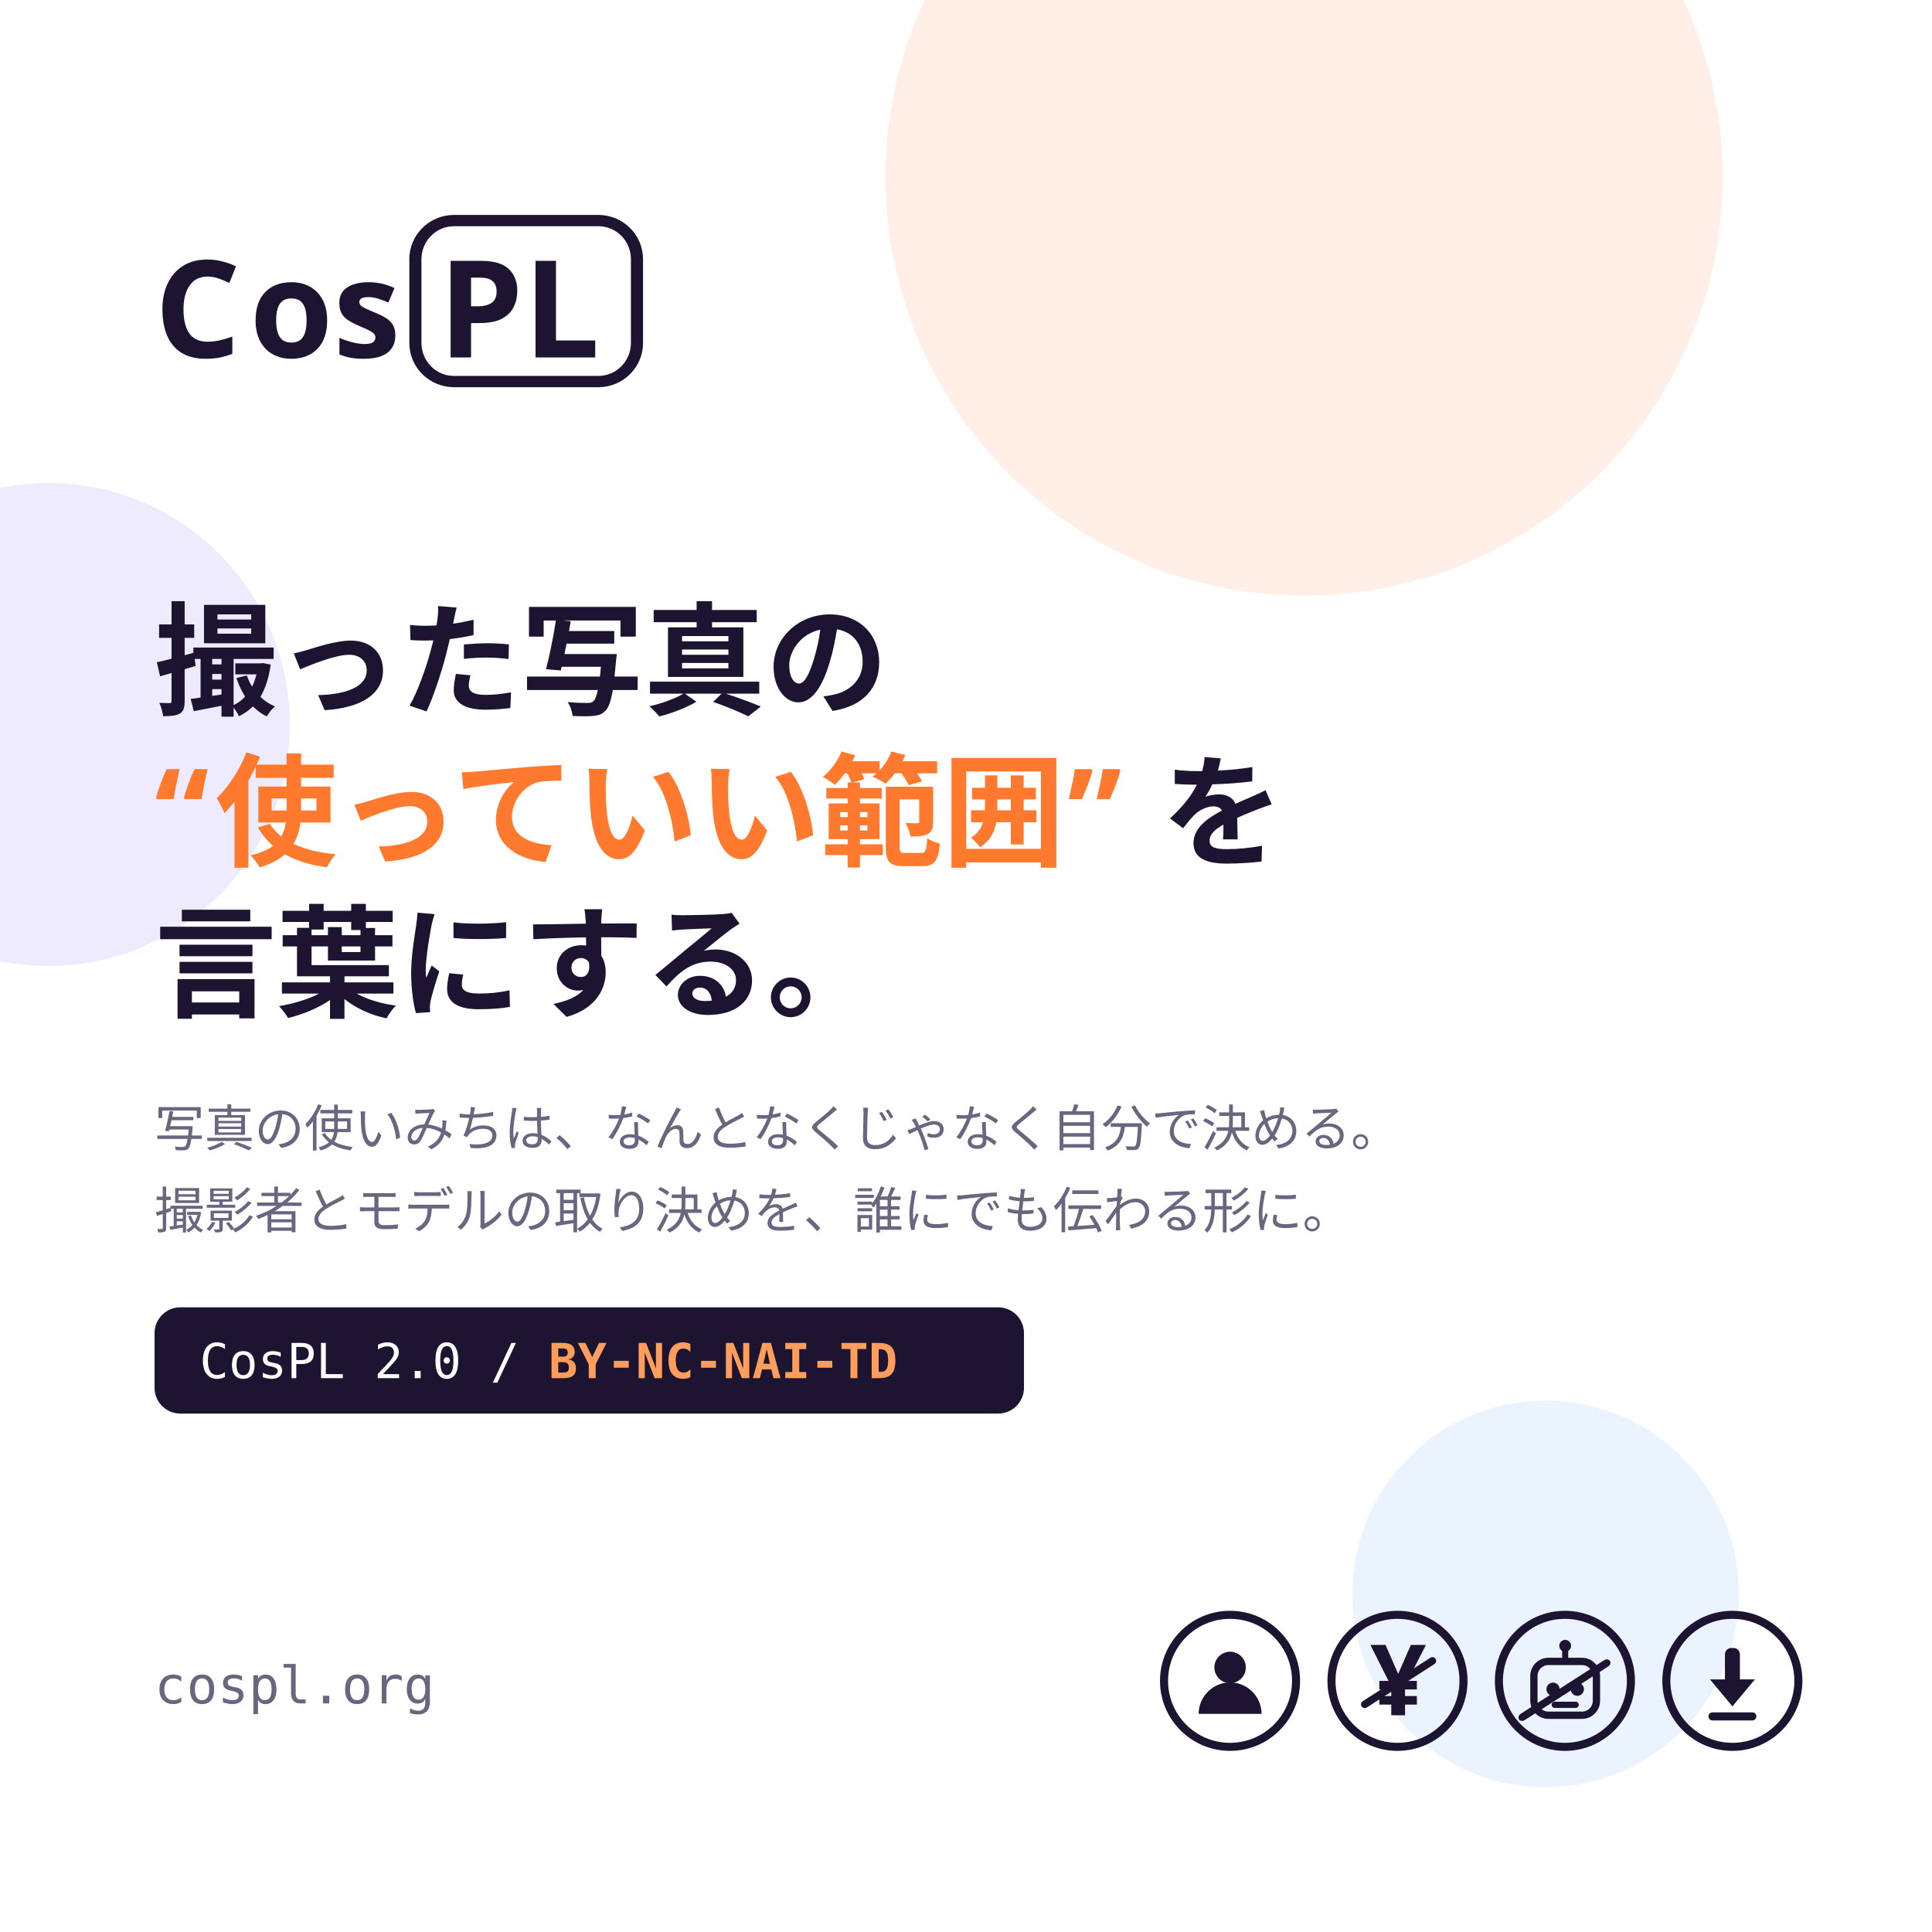
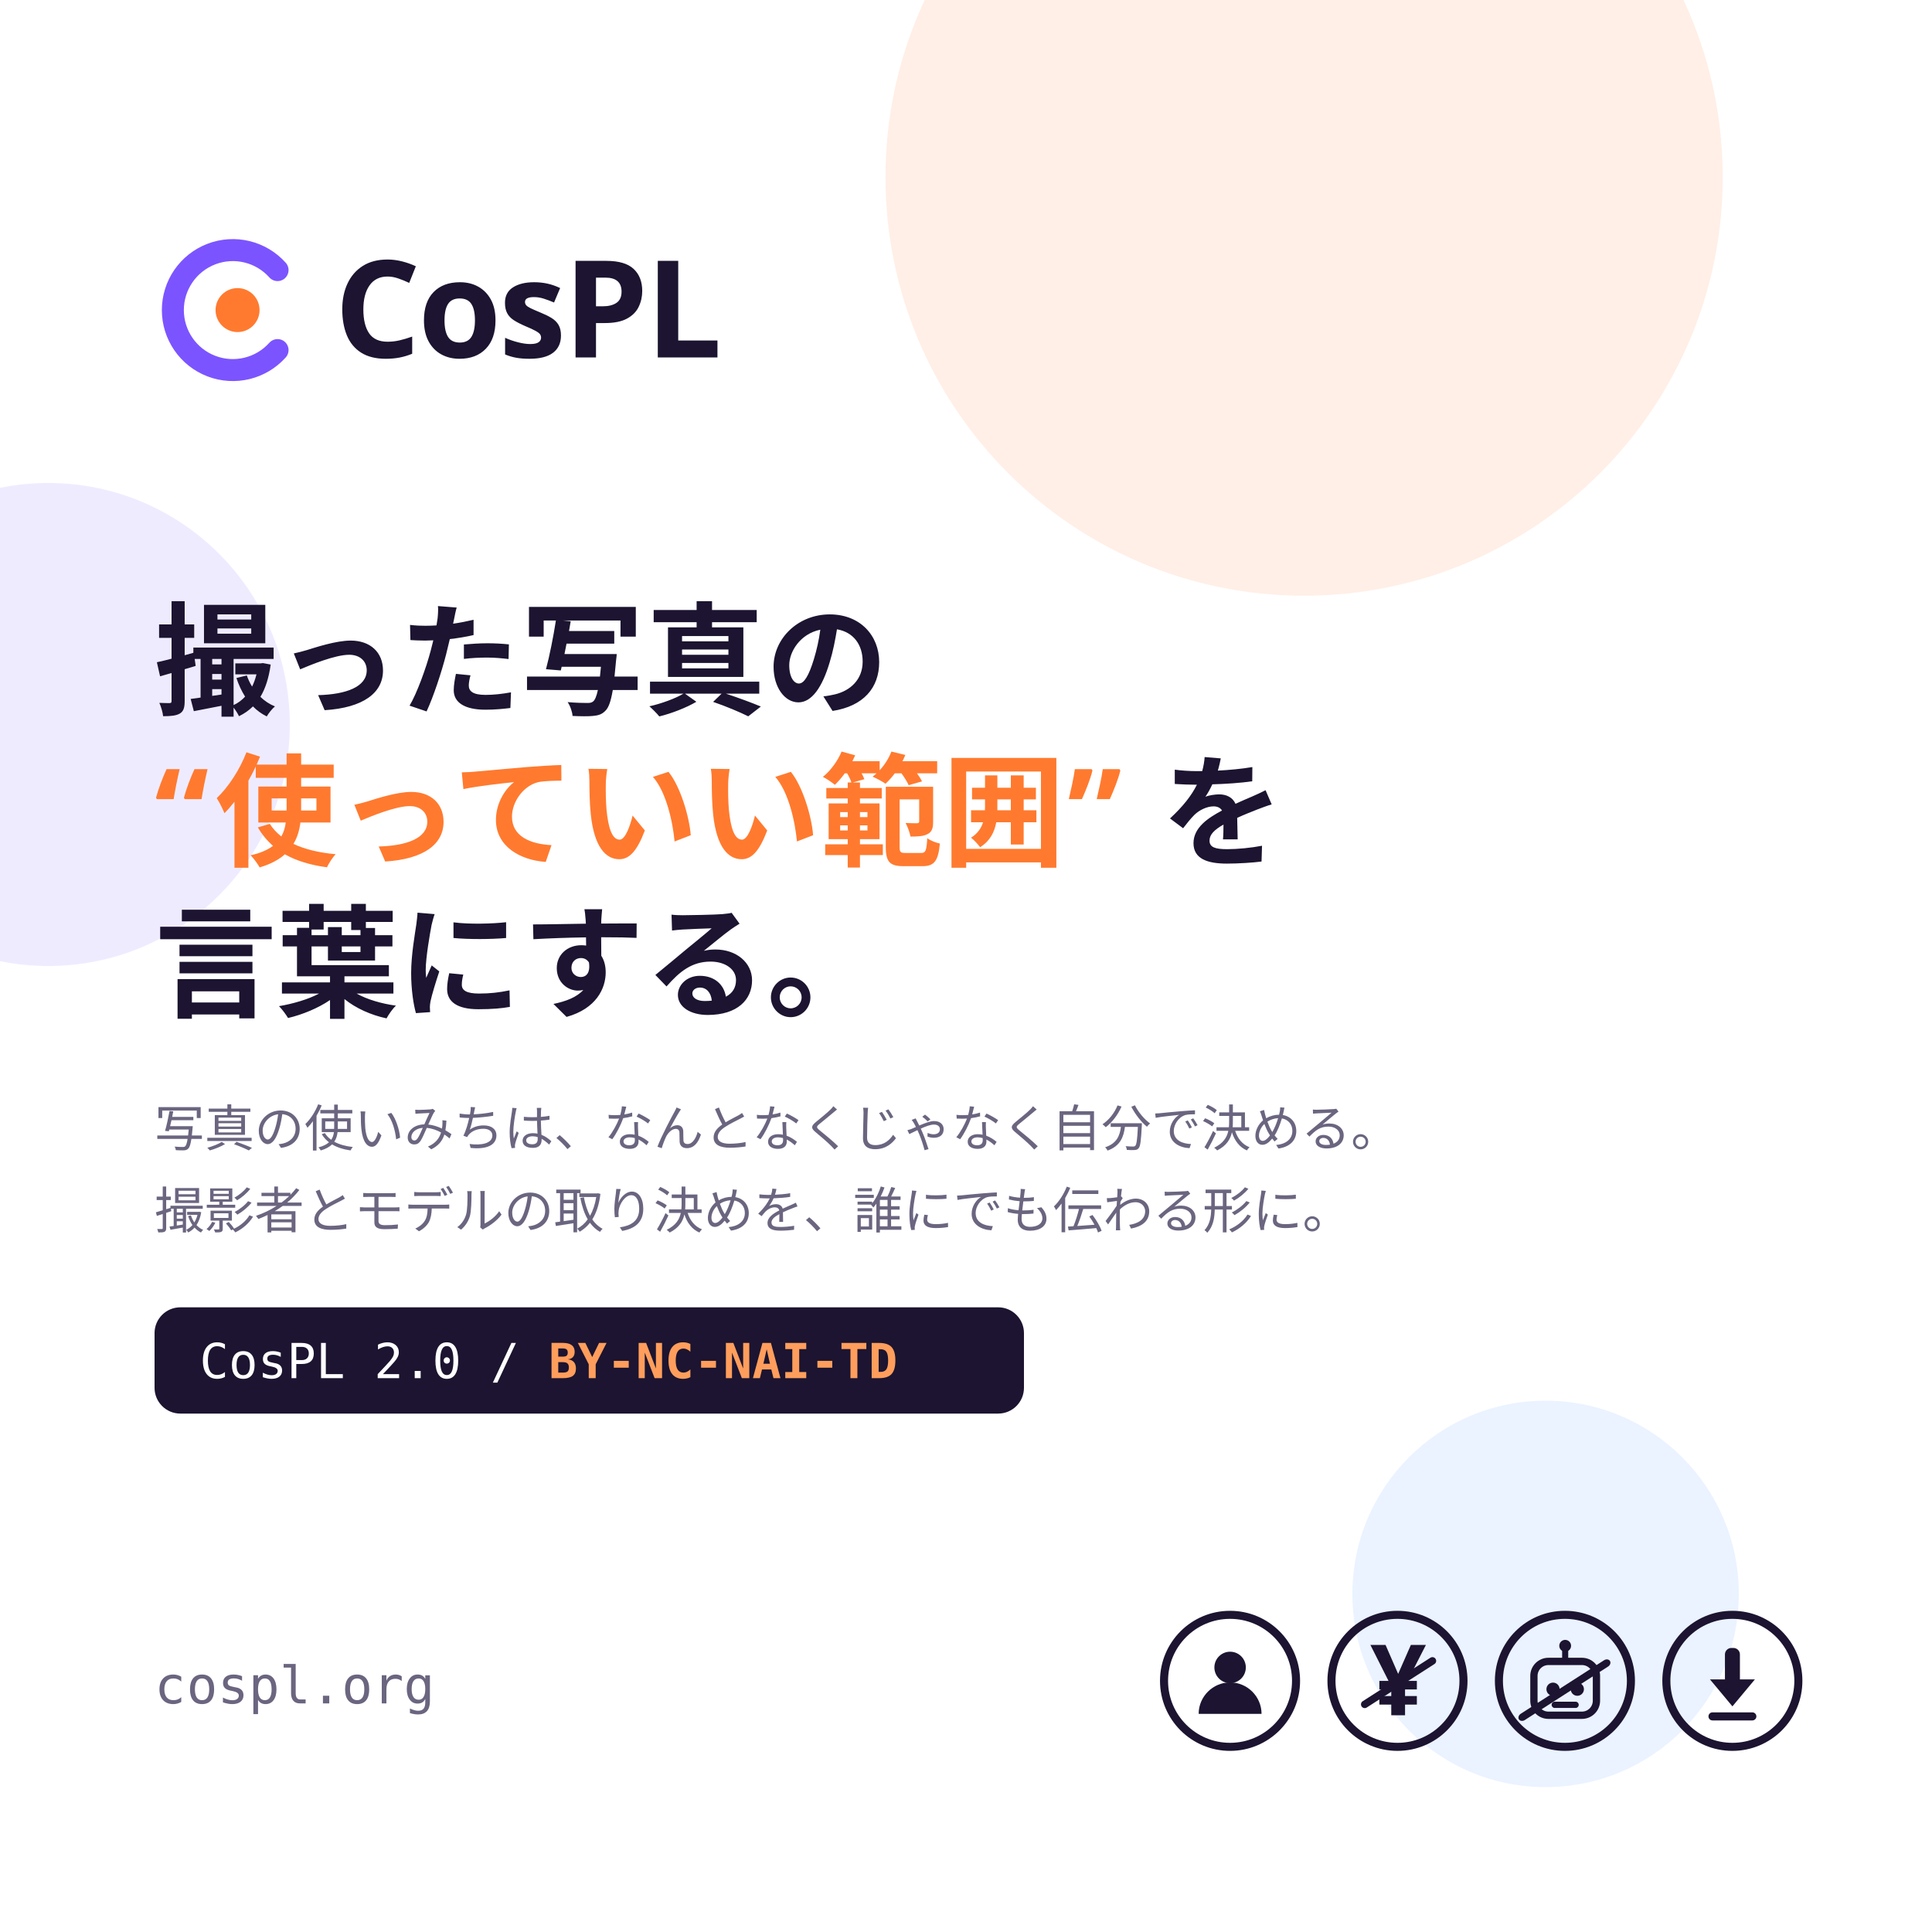
<svg xmlns="http://www.w3.org/2000/svg" width="100%" height="100%" viewBox="0 0 1200 1200" version="1.1" xml:space="preserve" style="fill-rule:evenodd;clip-rule:evenodd;">
  <rect x="0" y="0" width="1200" height="1200" style="fill:white;" />
  <circle cx="810" cy="110" r="260" style="fill:rgb(255,122,47);fill-opacity:0.12;" />
  <circle cx="30" cy="450" r="150" style="fill:rgb(123,84,255);fill-opacity:0.12;" />
  <circle cx="960" cy="990" r="120" style="fill:rgb(47,139,255);fill-opacity:0.1;" />
  <g>
-     <g transform="matrix(1,0,0,1,96,222)">
-       <text x="0px" y="0px" style="font-family:'Space Grotesk', sans-serif;font-weight:700;font-size:84px;fill:rgb(28,20,48);">C<tspan x="58.982px 108.613px " y="0px 0px ">os</tspan>
-       </text>
+     <g transform="translate(140.1 192.6) scale(1.242) translate(-46 -50)">
+       <path class="mk-c" d="M72 30A30 30 0 1 0 72 70" fill="none" stroke="#7b54ff" stroke-width="11" stroke-linecap="round" />
+       <circle class="mk-dot" cx="52" cy="50" r="11" fill="#ff7a2f" />
    </g>
-     <g transform="matrix(1.07534,0,0,1,-19.4378,13)">
-       <path d="M386,148L386,200C386,213.246 375.999,224 363.681,224L280.319,224C268.001,224 258,213.246 258,200L258,148C258,134.754 268.001,124 280.319,124L363.681,124C375.999,124 386,134.754 386,148Z" style="fill:none;stroke:rgb(28,20,48);stroke-width:7px;" />
-     </g>
-     <g transform="matrix(1,0,0,1,326,222)">
-       <text x="-53.669px" y="0px" style="font-family:'Space Grotesk', sans-serif;font-weight:700;font-size:84px;fill:rgb(28,20,48);">PL</text>
-     </g>
+     <text x="207.72" y="222" font-family="Space Grotesk, sans-serif" font-weight="700" font-size="84" letter-spacing="-0.02em" fill="#1c1430">CosPL</text>
  </g>
  <g>
    <g transform="matrix(1,0,0,1,96,438)">
      <text x="0px" y="0px" style="font-family:'Zen Kaku Gothic New', sans-serif;font-weight:700;font-size:76px;fill:rgb(28,20,48);">撮<tspan x="75.62px 151.24px 226.86px 302.48px 378.1px " y="0px 0px 0px 0px 0px ">った写真の</tspan>
      </text>
    </g>
    <g transform="matrix(1,0,0,1,96,532)">
      <text x="0px" y="0px" style="font-family:'Space Grotesk', sans-serif;font-weight:700;font-size:76px;fill:rgb(255,122,47);">“</text>
      <text x="37.62px" y="0px" style="font-family:'Zen Kaku Gothic New', sans-serif;font-weight:700;font-size:76px;fill:rgb(255,122,47);">使<tspan x="113.24px 188.86px 264.48px 340.1px 415.72px 491.34px " y="0px 0px 0px 0px 0px 0px ">っていい範囲</tspan>
      </text>
      <text x="566.96px" y="0px" style="font-family:'Space Grotesk', sans-serif;font-weight:700;font-size:76px;fill:rgb(255,122,47);">”</text>
      <text x="625.315px" y="0px" style="font-family:'Zen Kaku Gothic New', sans-serif;font-weight:700;font-size:76px;fill:rgb(28,20,48);">を</text>
    </g>
    <g transform="matrix(1,0,0,1,96,626)">
      <text x="0px" y="0px" style="font-family:'Zen Kaku Gothic New', sans-serif;font-weight:700;font-size:76px;fill:rgb(28,20,48);">言<tspan x="75.62px 151.24px 226.86px 302.48px 378.1px " y="0px 0px 0px 0px 0px ">葉にする。</tspan>
      </text>
    </g>
  </g>
  <g>
    <g transform="matrix(1,0,0,1,96,712)">
      <text x="0px" y="0px" style="font-family:'Zen Kaku Gothic New', sans-serif;font-weight:500;font-size:31px;fill:rgb(107,101,128);">写真の使いみちは、なんとなくじゃなく自分で決める。</text>
    </g>
    <g transform="matrix(1,0,0,1,96,763)">
      <text x="0px" y="0px" style="font-family:'Zen Kaku Gothic New', sans-serif;font-weight:500;font-size:31px;fill:rgb(107,101,128);">撮影者とモデルの取り決めを、誰にでも伝わる形に。</text>
    </g>
  </g>
  <path d="M636,828L636,862C636,870.831 628.831,878 620,878L112,878C103.169,878 96,870.831 96,862L96,828C96,819.169 103.169,812 112,812L620,812C628.831,812 636,819.169 636,828Z" style="fill:rgb(28,20,48);" />
  <g transform="matrix(1,0,0,1,124,856)">
    <text x="0px" y="0px" style="font-family:'Space Mono', monospace;font-size:30px;fill:white;">CosPL 2.0 /</text>
    <text x="216.738px" y="0px" style="font-family:'Space Mono', monospace;font-weight:700;font-size:30px;fill:rgb(255,158,92);">BY-NC-NAI-TD</text>
  </g>
  <g transform="matrix(1,0,0,1,96,1058)">
    <text x="0px" y="0px" style="font-family:'Space Mono', monospace;font-size:32px;fill:rgb(107,101,128);">c<tspan x="19.874px 39.747px 59.621px 79.495px 99.368px 119.242px 139.115px 158.989px " y="0px 0px 0px 0px 0px 0px 0px 0px ">ospl.org</tspan>
    </text>
  </g>
  <g transform="matrix(1,0,0,1,720,1000)">
    <g>
      <circle cx="44" cy="44" r="41" style="fill:none;stroke:rgb(28,20,48);stroke-width:5px;" />
      <g transform="matrix(0.93,0,0,0.93,18,18)">
        <circle cx="28" cy="19" r="10.5" style="fill:rgb(28,20,48);" />
        <path d="M7,50C7,38.48 16.48,29 28,29C39.52,29 49,38.48 49,50L7,50Z" style="fill:rgb(28,20,48);fill-rule:nonzero;" />
      </g>
    </g>
    <g transform="matrix(1,0,0,1,104,0)">
      <circle cx="44" cy="44" r="41" style="fill:none;stroke:rgb(28,20,48);stroke-width:5px;" />
      <g transform="matrix(0.93,0,0,0.93,18,18)">
        <g transform="matrix(1.430115,0,0,1.430115,27.95699,50.94008)">
          <text x="-12.792px" y="0px" style="font-family:'Space Grotesk', sans-serif;font-weight:700;font-size:46px;fill:rgb(28,20,48);">¥</text>
        </g>
        <g transform="matrix(0.9771,0.212779,-0.212779,0.9771,7.285368,-4.167473)">
          <path d="M9,47L47,9" style="fill:none;fill-rule:nonzero;stroke:rgb(28,20,48);stroke-width:5px;stroke-linecap:round;" />
        </g>
      </g>
    </g>
    <g transform="matrix(1,0,0,1,208,0)">
      <circle cx="44" cy="44" r="41" style="fill:none;stroke:rgb(28,20,48);stroke-width:5px;" />
      <g transform="matrix(1.078716,0,0,1.078716,13.95524,17.91077)">
        <path d="M28,4L28,13" style="fill:none;fill-rule:nonzero;stroke:rgb(28,20,48);stroke-width:3.5px;stroke-linecap:round;" />
        <circle cx="28" cy="4" r="3.4" style="fill:rgb(28,20,48);" />
        <path d="M46,21.343L46,35.657C46,40.262 42.262,44 37.657,44L18.343,44C13.738,44 10,40.262 10,35.657L10,21.343C10,16.738 13.738,13 18.343,13L37.657,13C42.262,13 46,16.738 46,21.343Z" style="fill:none;stroke:rgb(28,20,48);stroke-width:4.2px;" />
        <circle cx="21" cy="29" r="3.8" style="fill:rgb(28,20,48);" />
        <circle cx="35" cy="29" r="3.8" style="fill:rgb(28,20,48);" />
        <path d="M22,38L34,38" style="fill:none;fill-rule:nonzero;stroke:rgb(28,20,48);stroke-width:3.6px;stroke-linecap:round;" />
        <g transform="matrix(0.960197,0.107773,-0.301247,0.918065,9.118698,0.822233)">
          <path d="M9,47L47,9" style="fill:none;fill-rule:nonzero;stroke:rgb(28,20,48);stroke-width:5px;stroke-linecap:round;" />
        </g>
      </g>
    </g>
    <g transform="matrix(1,0,0,1,312,0)">
      <circle cx="44" cy="44" r="41" style="fill:none;stroke:rgb(28,20,48);stroke-width:5px;" />
      <g transform="matrix(0.93,0,0,0.93,18,18)">
        <path d="M33,10.301L33,26.699C33,29.073 31.073,31 28.699,31L27.301,31C24.927,31 23,29.073 23,26.699L23,10.301C23,7.927 24.927,6 27.301,6L28.699,6C31.073,6 33,7.927 33,10.301Z" style="fill:rgb(28,20,48);" />
        <path d="M13,27L28,45L43,27L13,27Z" style="fill:rgb(28,20,48);fill-rule:nonzero;" />
        <path d="M44,51.7C44,53.19 42.79,54.4 41.3,54.4L14.7,54.4C13.21,54.4 12,53.19 12,51.7C12,50.21 13.21,49 14.7,49L41.3,49C42.79,49 44,50.21 44,51.7Z" style="fill:rgb(28,20,48);" />
      </g>
    </g>
  </g>
</svg>
